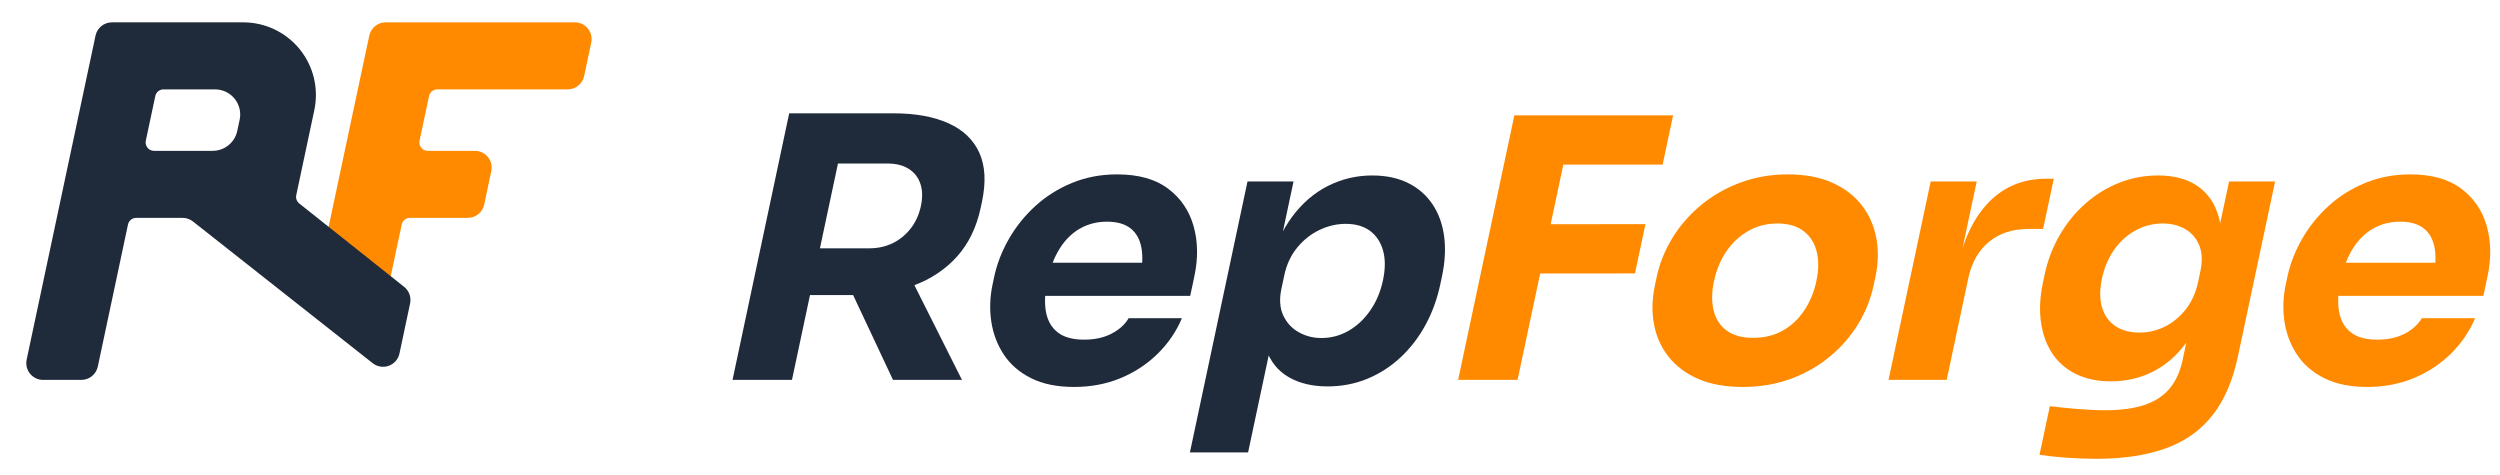
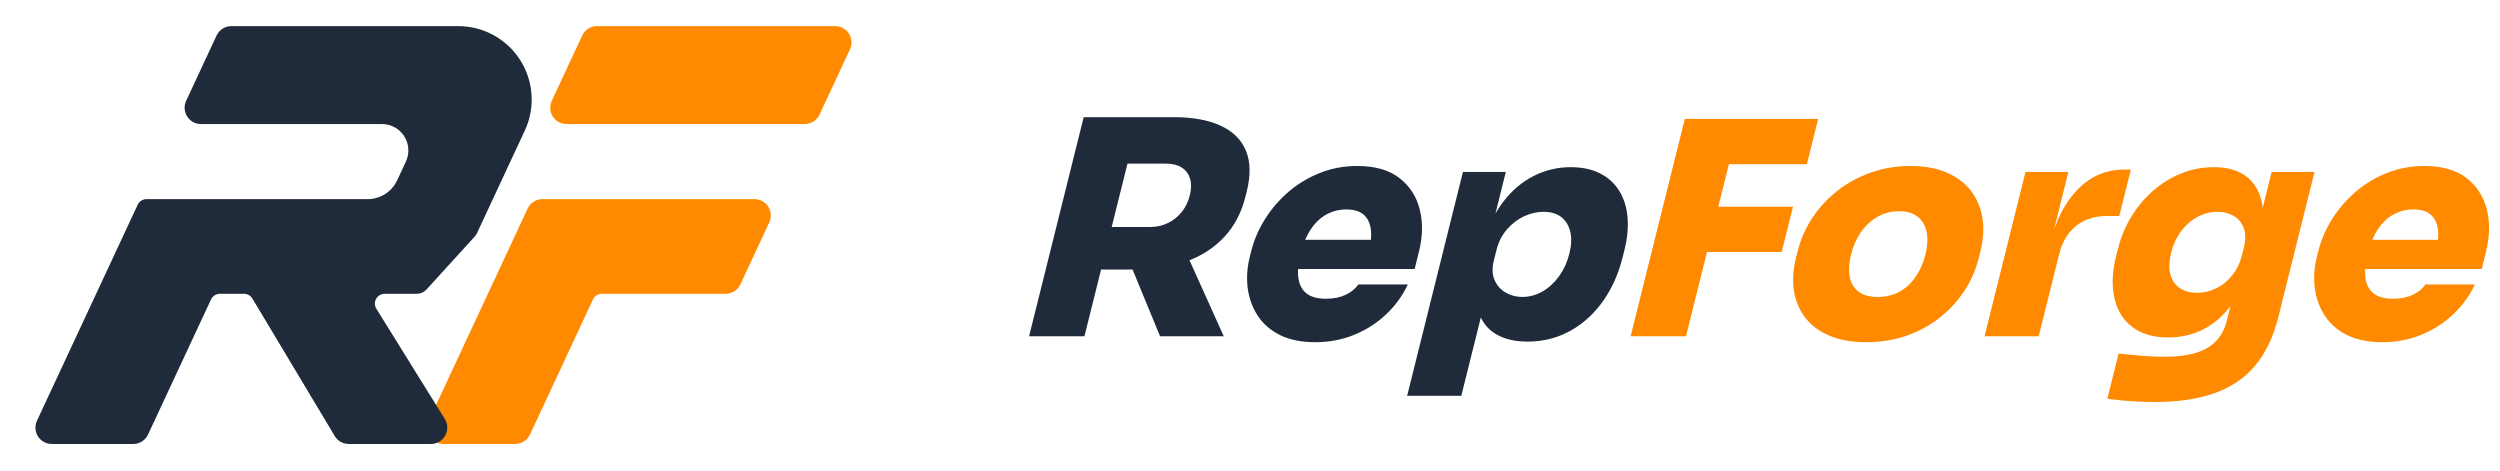
- <svg xmlns="http://www.w3.org/2000/svg" viewBox="0 0 895.01 169.74" width="895.01" height="169.74" role="img" aria-label="RepForge primary horizontal lockup">
+ <svg xmlns="http://www.w3.org/2000/svg" viewBox="0 0 765.82 144.00" width="765.82" height="144.00" role="img" aria-label="RepForge primary horizontal lockup">
  <g transform="translate(8.00 8.00) scale(1)">
-     <path fill="#FF8A00" d="M124.20 4.75A6.00 6.00 0 0 1 130.07 0.00L197.80 0.00A6.00 6.00 0 0 1 203.67 7.25L201.12 19.25A6.00 6.00 0 0 1 195.25 24.00L148.54 24.00A3.00 3.00 0 0 0 145.60 26.38L142.20 42.38A3.00 3.00 0 0 0 145.13 46.00L162.02 46.00A6.00 6.00 0 0 1 167.89 53.25L165.34 65.25A6.00 6.00 0 0 1 159.47 70.00L138.76 70.00A3.00 3.00 0 0 0 135.82 72.38L131.01 95.00L105.01 95.00Z" />
-     <path fill="#1F2A3A" fill-rule="nonzero" d="M26.20 4.75A6.00 6.00 0 0 1 32.07 0.00L79.10 0.00A26.00 26.00 0 0 1 104.53 31.41L98.06 61.86A3.00 3.00 0 0 0 99.13 64.84L136.68 94.69A6.00 6.00 0 0 1 138.82 100.63L135.01 118.56A6.00 6.00 0 0 1 125.42 122.02L61.08 71.29A6.00 6.00 0 0 0 57.36 70.00L40.76 70.00A3.00 3.00 0 0 0 37.82 72.38L27.01 123.25A6.00 6.00 0 0 1 21.14 128.00L7.41 128.00A6.00 6.00 0 0 1 1.54 120.75ZM50.54 24.00A3.00 3.00 0 0 0 47.60 26.38L44.20 42.38A3.00 3.00 0 0 0 47.13 46.00L68.14 46.00A9.00 9.00 0 0 0 76.94 38.87L77.80 34.87A9.00 9.00 0 0 0 68.99 24.00Z" />
+     <path fill="#FF8A00" d="M170.34 2.89A5.00 5.00 0 0 1 174.87 0.00L247.84 0.00A5.00 5.00 0 0 1 252.37 7.11L243.04 27.11A5.00 5.00 0 0 1 238.51 30.00L165.55 30.00A5.00 5.00 0 0 1 161.02 22.89ZM153.63 55.89A5.00 5.00 0 0 1 158.16 53.00L223.12 53.00A5.00 5.00 0 0 1 227.66 60.11L218.80 79.11A5.00 5.00 0 0 1 214.26 82.00L176.36 82.00A3.00 3.00 0 0 0 173.64 83.73L154.35 125.11A5.00 5.00 0 0 1 149.81 128.00L127.85 128.00A5.00 5.00 0 0 1 123.32 120.89Z" />
+     <path fill="#1F2A3A" fill-rule="nonzero" d="M58.34 2.89A5.00 5.00 0 0 1 62.87 0.00L132.39 0.00A22.49 22.49 0 0 1 152.77 31.99L138.10 63.45A4.00 4.00 0 0 1 137.43 64.45L122.64 80.69A4.00 4.00 0 0 1 119.68 82.00L109.84 82.00A3.00 3.00 0 0 0 107.29 86.58L128.26 120.36A5.00 5.00 0 0 1 124.01 128.00L98.83 128.00A5.00 5.00 0 0 1 94.54 125.57L69.32 83.46A3.00 3.00 0 0 0 66.75 82.00L59.36 82.00A3.00 3.00 0 0 0 56.64 83.73L37.35 125.11A5.00 5.00 0 0 1 32.81 128.00L7.85 128.00A5.00 5.00 0 0 1 3.32 120.89L34.17 54.73A3.00 3.00 0 0 1 36.88 53.00L104.60 53.00A10.00 10.00 0 0 0 113.67 47.23L116.34 41.49A8.08 8.08 0 0 0 109.02 30.00L53.55 30.00A5.00 5.00 0 0 1 49.02 22.89Z" />
  </g>
-   <g transform="translate(251.61 136.00)">
-     <path fill="#1F2A3A" d="M10.64 0.0 30.925 -95.434H52.204L31.919 0.0ZM68.088 0.0 48.942 -40.71H72.33L92.774 0.0ZM32.599 -30.362 36.157 -47.1H59.545Q64.248 -47.1 68.054 -48.982Q71.86 -50.863 74.485 -54.286Q77.11 -57.708 78.069 -62.217Q79.048 -66.823 77.878 -70.245Q76.707 -73.668 73.705 -75.565Q70.702 -77.463 65.999 -77.463H42.611L46.43 -95.434H68.164Q80.004 -95.434 87.91 -91.882Q95.816 -88.33 98.995 -81.307Q102.173 -74.284 99.932 -63.741L99.491 -61.665Q97.25 -51.123 91.042 -44.197Q84.834 -37.272 75.503 -33.817Q66.173 -30.362 54.333 -30.362Z" />
-     <path fill="#1F2A3A" d="M132.914 2.53Q123.831 2.53 117.583 -0.584Q111.336 -3.698 107.818 -8.969Q104.299 -14.24 103.292 -20.793Q102.284 -27.346 103.753 -34.255L104.291 -36.785Q105.807 -43.922 109.611 -50.523Q113.415 -57.124 119.104 -62.298Q124.794 -67.472 132.206 -70.521Q139.617 -73.57 148.311 -73.57Q159.794 -73.57 166.574 -68.461Q173.355 -63.352 175.696 -55.064Q178.038 -46.776 175.983 -37.109L174.487 -30.07H111.622L114.145 -41.943H164.522L156.498 -36.396Q157.864 -42.819 157.022 -47.328Q156.18 -51.836 153.138 -54.237Q150.096 -56.637 144.712 -56.637Q139.359 -56.637 135.043 -54.188Q130.727 -51.739 127.762 -47.019Q124.796 -42.3 123.334 -35.423Q121.99 -29.097 122.848 -24.361Q123.707 -19.625 127.044 -17.014Q130.382 -14.403 136.513 -14.403Q142.254 -14.403 146.382 -16.576Q150.509 -18.749 152.452 -22.091H171.526Q168.464 -14.857 162.753 -9.277Q157.042 -3.698 149.454 -0.584Q141.867 2.53 132.914 2.53Z" />
-     <path fill="#1F2A3A" d="M174.387 25.951 195.003 -71.04H211.482L204.966 -40.386L202.839 -40.451Q205.562 -51.123 211.009 -58.438Q216.456 -65.753 223.863 -69.467Q231.27 -73.181 239.639 -73.181Q247.068 -73.181 252.509 -70.472Q257.951 -67.764 261.227 -62.882Q264.504 -58 265.391 -51.415Q266.278 -44.83 264.631 -37.077L264.01 -34.158Q262.362 -26.405 258.779 -19.771Q255.195 -13.138 249.904 -8.158Q244.612 -3.179 237.96 -0.422Q231.308 2.336 223.62 2.336Q215.543 2.336 209.788 -0.957Q204.032 -4.249 201.607 -11.078Q199.182 -17.906 201.066 -28.448L205.107 -20.598L195.213 25.951ZM221.463 -14.987Q226.718 -14.987 231.25 -17.614Q235.783 -20.242 239.001 -24.929Q242.219 -29.616 243.495 -35.617Q244.798 -41.748 243.538 -46.273Q242.278 -50.798 238.89 -53.329Q235.503 -55.859 230.151 -55.859Q225.382 -55.859 220.82 -53.702Q216.258 -51.545 212.833 -47.409Q209.407 -43.273 208.166 -37.434L207.146 -32.633Q205.96 -27.054 207.782 -23.112Q209.604 -19.171 213.312 -17.079Q217.019 -14.987 221.463 -14.987Z" />
-     <path fill="#FF8A00" d="M270.406 0.0 290.539 -94.72H311.819L291.686 0.0ZM297.185 -38.083 300.936 -55.729 337.469 -55.762 333.718 -38.115ZM305.473 -77.074 309.224 -94.72H347.371L343.621 -77.074Z" />
-     <path fill="#FF8A00" d="M372.276 2.53Q362.902 2.53 356.256 -0.389Q349.61 -3.309 345.661 -8.385Q341.712 -13.462 340.51 -20.014Q339.308 -26.567 340.859 -33.866L341.48 -36.785Q343.073 -44.278 347.198 -50.944Q351.324 -57.611 357.496 -62.687Q363.667 -67.764 371.551 -70.667Q379.434 -73.57 388.452 -73.57Q397.567 -73.57 404.167 -70.667Q410.768 -67.764 414.782 -62.687Q418.795 -57.611 420.087 -50.944Q421.379 -44.278 419.786 -36.785L419.165 -33.866Q417.614 -26.567 413.626 -20.014Q409.638 -13.462 403.531 -8.385Q397.424 -3.309 389.538 -0.389Q381.651 2.53 372.276 2.53ZM376.013 -15.051Q382.047 -15.051 386.657 -17.663Q391.267 -20.274 394.341 -24.896Q397.416 -29.519 398.65 -35.325Q399.933 -41.359 398.758 -45.981Q397.584 -50.604 394.052 -53.296Q390.521 -55.989 384.715 -55.989Q378.941 -55.989 374.249 -53.296Q369.557 -50.604 366.417 -45.981Q363.277 -41.359 361.995 -35.325Q360.761 -29.519 361.871 -24.896Q362.98 -20.274 366.529 -17.663Q370.077 -15.051 376.013 -15.051Z" />
-     <path fill="#FF8A00" d="M424.488 0.0 439.588 -71.04H456.067L449.586 -40.548H449.261Q452.468 -55.632 460.599 -63.822Q468.73 -72.013 480.927 -72.013H483.652L479.832 -54.042H474.642Q466.111 -54.042 460.48 -49.452Q454.85 -44.862 453.015 -36.234L445.314 0.0Z" />
-     <path fill="#FF8A00" d="M498.833 28.254Q493.642 28.254 488.276 27.865Q482.909 27.475 478.538 26.827L482.24 9.407Q486.697 9.959 492.066 10.413Q497.435 10.867 502.074 10.867Q510.476 10.867 516.134 8.969Q521.792 7.072 525.119 3.098Q528.445 -0.876 529.762 -7.072L532.782 -21.28L538.31 -29.584Q536.011 -20.144 531.139 -13.397Q526.266 -6.65 519.373 -3.065Q512.481 0.519 504.111 0.519Q496.845 0.519 491.52 -2.125Q486.194 -4.768 483.059 -9.553Q479.924 -14.338 479.045 -20.809Q478.166 -27.281 479.766 -34.806L480.386 -37.726Q481.993 -45.284 485.74 -51.772Q489.487 -58.259 494.922 -63.076Q500.358 -67.893 506.986 -70.537Q513.614 -73.181 521.01 -73.181Q529.606 -73.181 535.124 -69.386Q540.643 -65.59 542.694 -58.373Q544.744 -51.155 542.836 -40.807L539.83 -40.094L546.408 -71.04H562.887L549.565 -8.369Q546.794 4.671 540.425 12.732Q534.057 20.793 523.727 24.523Q513.397 28.254 498.833 28.254ZM514.341 -16.933Q519.11 -16.933 523.425 -19.074Q527.74 -21.215 530.921 -25.269Q534.102 -29.324 535.309 -35.001L536.123 -38.829Q537.302 -44.376 535.715 -48.203Q534.128 -52.031 530.656 -54.01Q527.184 -55.989 522.675 -55.989Q517.485 -55.989 512.994 -53.556Q508.503 -51.123 505.34 -46.695Q502.177 -42.267 500.901 -36.266Q499.626 -30.265 500.94 -25.918Q502.254 -21.572 505.719 -19.252Q509.183 -16.933 514.341 -16.933Z" />
-     <path fill="#FF8A00" d="M595.874 2.53Q586.791 2.53 580.544 -0.584Q574.296 -3.698 570.778 -8.969Q567.26 -14.24 566.252 -20.793Q565.244 -27.346 566.713 -34.255L567.251 -36.785Q568.768 -43.922 572.571 -50.523Q576.375 -57.124 582.065 -62.298Q587.754 -67.472 595.166 -70.521Q602.577 -73.57 611.271 -73.57Q622.754 -73.57 629.534 -68.461Q636.315 -63.352 638.657 -55.064Q640.998 -46.776 638.944 -37.109L637.447 -30.07H574.582L577.105 -41.943H627.482L619.459 -36.396Q620.824 -42.819 619.982 -47.328Q619.14 -51.836 616.098 -54.237Q613.057 -56.637 607.672 -56.637Q602.319 -56.637 598.004 -54.188Q593.688 -51.739 590.722 -47.019Q587.756 -42.3 586.294 -35.423Q584.95 -29.097 585.808 -24.361Q586.667 -19.625 590.005 -17.014Q593.342 -14.403 599.473 -14.403Q605.215 -14.403 609.342 -16.576Q613.47 -18.749 615.412 -22.091H634.486Q631.424 -14.857 625.713 -9.277Q620.002 -3.698 612.414 -0.584Q604.827 2.53 595.874 2.53Z" />
+   <g transform="translate(308.49 103.00)">
+     <path fill="#1F2A3A" d="M6.747 0.0 23.479 -67.107H40.438L23.706 0.0ZM46.866 0.0 35.221 -28.265H53.639L66.378 0.0ZM24.513 -20.424 27.764 -33.462H43.72Q46.729 -33.462 49.213 -34.648Q51.697 -35.833 53.473 -38.021Q55.25 -40.21 55.977 -43.127Q56.727 -46.136 56.042 -48.324Q55.357 -50.513 53.464 -51.698Q51.571 -52.883 48.562 -52.883H32.606L36.153 -67.107H51.106Q59.768 -67.107 65.411 -64.508Q71.055 -61.91 73.166 -56.85Q75.278 -51.789 73.414 -44.313L73.05 -42.854Q71.186 -35.377 66.528 -30.408Q61.87 -25.439 54.999 -22.931Q48.128 -20.424 39.466 -20.424Z" />
+     <path fill="#1F2A3A" d="M94.371 1.824Q87.988 1.824 83.61 -0.365Q79.232 -2.553 76.791 -6.291Q74.349 -10.03 73.73 -14.68Q73.112 -19.33 74.339 -24.253L74.794 -26.077Q76.067 -31.183 79.016 -35.879Q81.965 -40.574 86.202 -44.221Q90.439 -47.868 95.806 -50.011Q101.173 -52.154 107.282 -52.154Q115.396 -52.154 120.14 -48.507Q124.884 -44.86 126.404 -38.887Q127.924 -32.915 126.173 -25.895L124.855 -20.606H80.36L82.587 -29.542H117.509L110.764 -25.53Q111.833 -29.815 111.432 -32.779Q111.031 -35.742 109.183 -37.292Q107.336 -38.842 103.963 -38.842Q100.68 -38.842 97.889 -37.337Q95.097 -35.833 93.059 -32.779Q91.021 -29.724 89.862 -25.074Q88.816 -20.88 89.24 -17.825Q89.664 -14.771 91.716 -13.13Q93.769 -11.488 97.69 -11.488Q101.154 -11.488 103.684 -12.674Q106.213 -13.859 107.625 -15.865H122.761Q120.393 -10.759 116.156 -6.747Q111.919 -2.735 106.382 -0.456Q100.844 1.824 94.371 1.824Z" />
+     <path fill="#1F2A3A" d="M122.556 18.236 139.651 -50.33H152.781L147.37 -28.63H145.911Q148.026 -36.015 152.012 -41.212Q155.997 -46.41 161.318 -49.099Q166.639 -51.789 172.656 -51.789Q177.854 -51.789 181.582 -49.92Q185.31 -48.051 187.466 -44.632Q189.623 -41.212 190.059 -36.562Q190.495 -31.912 189.108 -26.35L188.563 -24.162Q187.176 -18.6 184.546 -13.905Q181.917 -9.209 178.124 -5.699Q174.331 -2.188 169.614 -0.274Q164.897 1.641 159.426 1.641Q153.591 1.641 149.703 -0.684Q145.815 -3.009 144.387 -7.705Q142.959 -12.4 144.55 -19.512L147.334 -14.588L139.15 18.236ZM157.821 -12.036Q161.104 -12.036 164.032 -13.722Q166.96 -15.409 169.123 -18.418Q171.286 -21.427 172.241 -25.256Q173.219 -29.177 172.522 -32.049Q171.824 -34.921 169.76 -36.517Q167.696 -38.112 164.323 -38.112Q161.314 -38.112 158.374 -36.745Q155.435 -35.377 153.134 -32.733Q150.834 -30.089 149.902 -26.35L149.129 -23.25Q148.242 -19.694 149.35 -17.187Q150.457 -14.68 152.771 -13.358Q155.086 -12.036 157.821 -12.036Z" />
+     <path fill="#FF8A00" d="M191.018 0.0 207.613 -66.56H224.572L207.977 0.0ZM212.587 -25.803 216.043 -39.662H240.752L237.296 -25.803ZM219.293 -52.701 222.749 -66.56H248.461L245.006 -52.701Z" />
+     <path fill="#FF8A00" d="M263.232 1.824Q256.576 1.824 251.879 -0.182Q247.182 -2.188 244.467 -5.744Q241.752 -9.3 241.043 -13.95Q240.333 -18.6 241.651 -23.889L242.197 -26.077Q243.561 -31.548 246.704 -36.289Q249.846 -41.03 254.38 -44.586Q258.913 -48.142 264.611 -50.148Q270.308 -52.154 276.69 -52.154Q283.164 -52.154 287.816 -50.148Q292.467 -48.142 295.227 -44.586Q297.988 -41.03 298.766 -36.289Q299.544 -31.548 298.18 -26.077L297.635 -23.889Q296.316 -18.6 293.288 -13.95Q290.259 -9.3 285.771 -5.744Q281.283 -2.188 275.586 -0.182Q269.888 1.824 263.232 1.824ZM266.688 -12.036Q270.517 -12.036 273.434 -13.677Q276.35 -15.318 278.366 -18.281Q280.381 -21.244 281.313 -24.983Q282.291 -28.903 281.707 -31.867Q281.124 -34.83 279.003 -36.562Q276.882 -38.295 273.235 -38.295Q269.588 -38.295 266.603 -36.562Q263.618 -34.83 261.557 -31.867Q259.496 -28.903 258.519 -24.983Q257.587 -21.244 258.124 -18.281Q258.662 -15.318 260.806 -13.677Q262.95 -12.036 266.688 -12.036Z" />
+     <path fill="#FF8A00" d="M299.429 0.0 311.978 -50.33H325.107L319.651 -28.448H319.469Q322.106 -39.024 328.028 -45.042Q333.951 -51.06 342.248 -51.06H344.254L340.708 -36.836H336.878Q331.316 -36.836 327.512 -33.827Q323.707 -30.818 322.298 -25.165L316.023 0.0Z" />
+     <path fill="#FF8A00" d="M351.665 20.15Q347.926 20.15 344.028 19.877Q340.13 19.603 337.053 19.147L340.508 5.288Q343.608 5.653 347.449 5.972Q351.291 6.291 354.573 6.291Q360.226 6.291 364.123 5.106Q368.02 3.921 370.366 1.459Q372.713 -1.003 373.667 -4.832L376.213 -15.044L380.13 -20.515Q378.357 -14.133 374.907 -9.437Q371.456 -4.741 366.58 -2.188Q361.704 0.365 355.686 0.365Q350.58 0.365 346.932 -1.459Q343.283 -3.282 341.241 -6.61Q339.199 -9.938 338.785 -14.497Q338.372 -19.056 339.713 -24.436L340.259 -26.624Q341.6 -32.004 344.389 -36.608Q347.178 -41.212 351.131 -44.632Q355.084 -48.051 359.789 -49.92Q364.495 -51.789 369.692 -51.789Q375.71 -51.789 379.416 -49.099Q383.122 -46.41 384.311 -41.304Q385.499 -36.198 383.863 -28.903L381.88 -28.265L387.382 -50.33H400.511L389.44 -5.927Q387.122 3.374 382.225 9.118Q377.328 14.862 369.693 17.506Q362.059 20.15 351.665 20.15ZM364.658 -13.312Q367.667 -13.312 370.424 -14.68Q373.181 -16.047 375.288 -18.646Q377.395 -21.244 378.304 -24.892L378.85 -27.08Q379.736 -30.636 378.845 -33.098Q377.955 -35.559 375.811 -36.836Q373.668 -38.112 370.841 -38.112Q367.559 -38.112 364.665 -36.562Q361.771 -35.012 359.653 -32.186Q357.535 -29.359 356.58 -25.53Q355.626 -21.7 356.357 -18.965Q357.088 -16.23 359.232 -14.771Q361.375 -13.312 364.658 -13.312Z" />
+     <path fill="#FF8A00" d="M421.244 1.824Q414.861 1.824 410.483 -0.365Q406.105 -2.553 403.664 -6.291Q401.222 -10.03 400.604 -14.68Q399.985 -19.33 401.213 -24.253L401.668 -26.077Q402.941 -31.183 405.889 -35.879Q408.838 -40.574 413.075 -44.221Q417.313 -47.868 422.679 -50.011Q428.046 -52.154 434.155 -52.154Q442.27 -52.154 447.014 -48.507Q451.757 -44.86 453.277 -38.887Q454.797 -32.915 453.046 -25.895L451.728 -20.606H407.233L409.461 -29.542H444.382L437.638 -25.53Q438.706 -29.815 438.305 -32.779Q437.904 -35.742 436.057 -37.292Q434.21 -38.842 430.836 -38.842Q427.554 -38.842 424.762 -37.337Q421.971 -35.833 419.933 -32.779Q417.895 -29.724 416.735 -25.074Q415.69 -20.88 416.113 -17.825Q416.537 -14.771 418.59 -13.13Q420.642 -11.488 424.563 -11.488Q428.028 -11.488 430.557 -12.674Q433.087 -13.859 434.498 -15.865H449.634Q447.267 -10.759 443.03 -6.747Q438.793 -2.735 433.255 -0.456Q427.718 1.824 421.244 1.824Z" />
  </g>
</svg>
